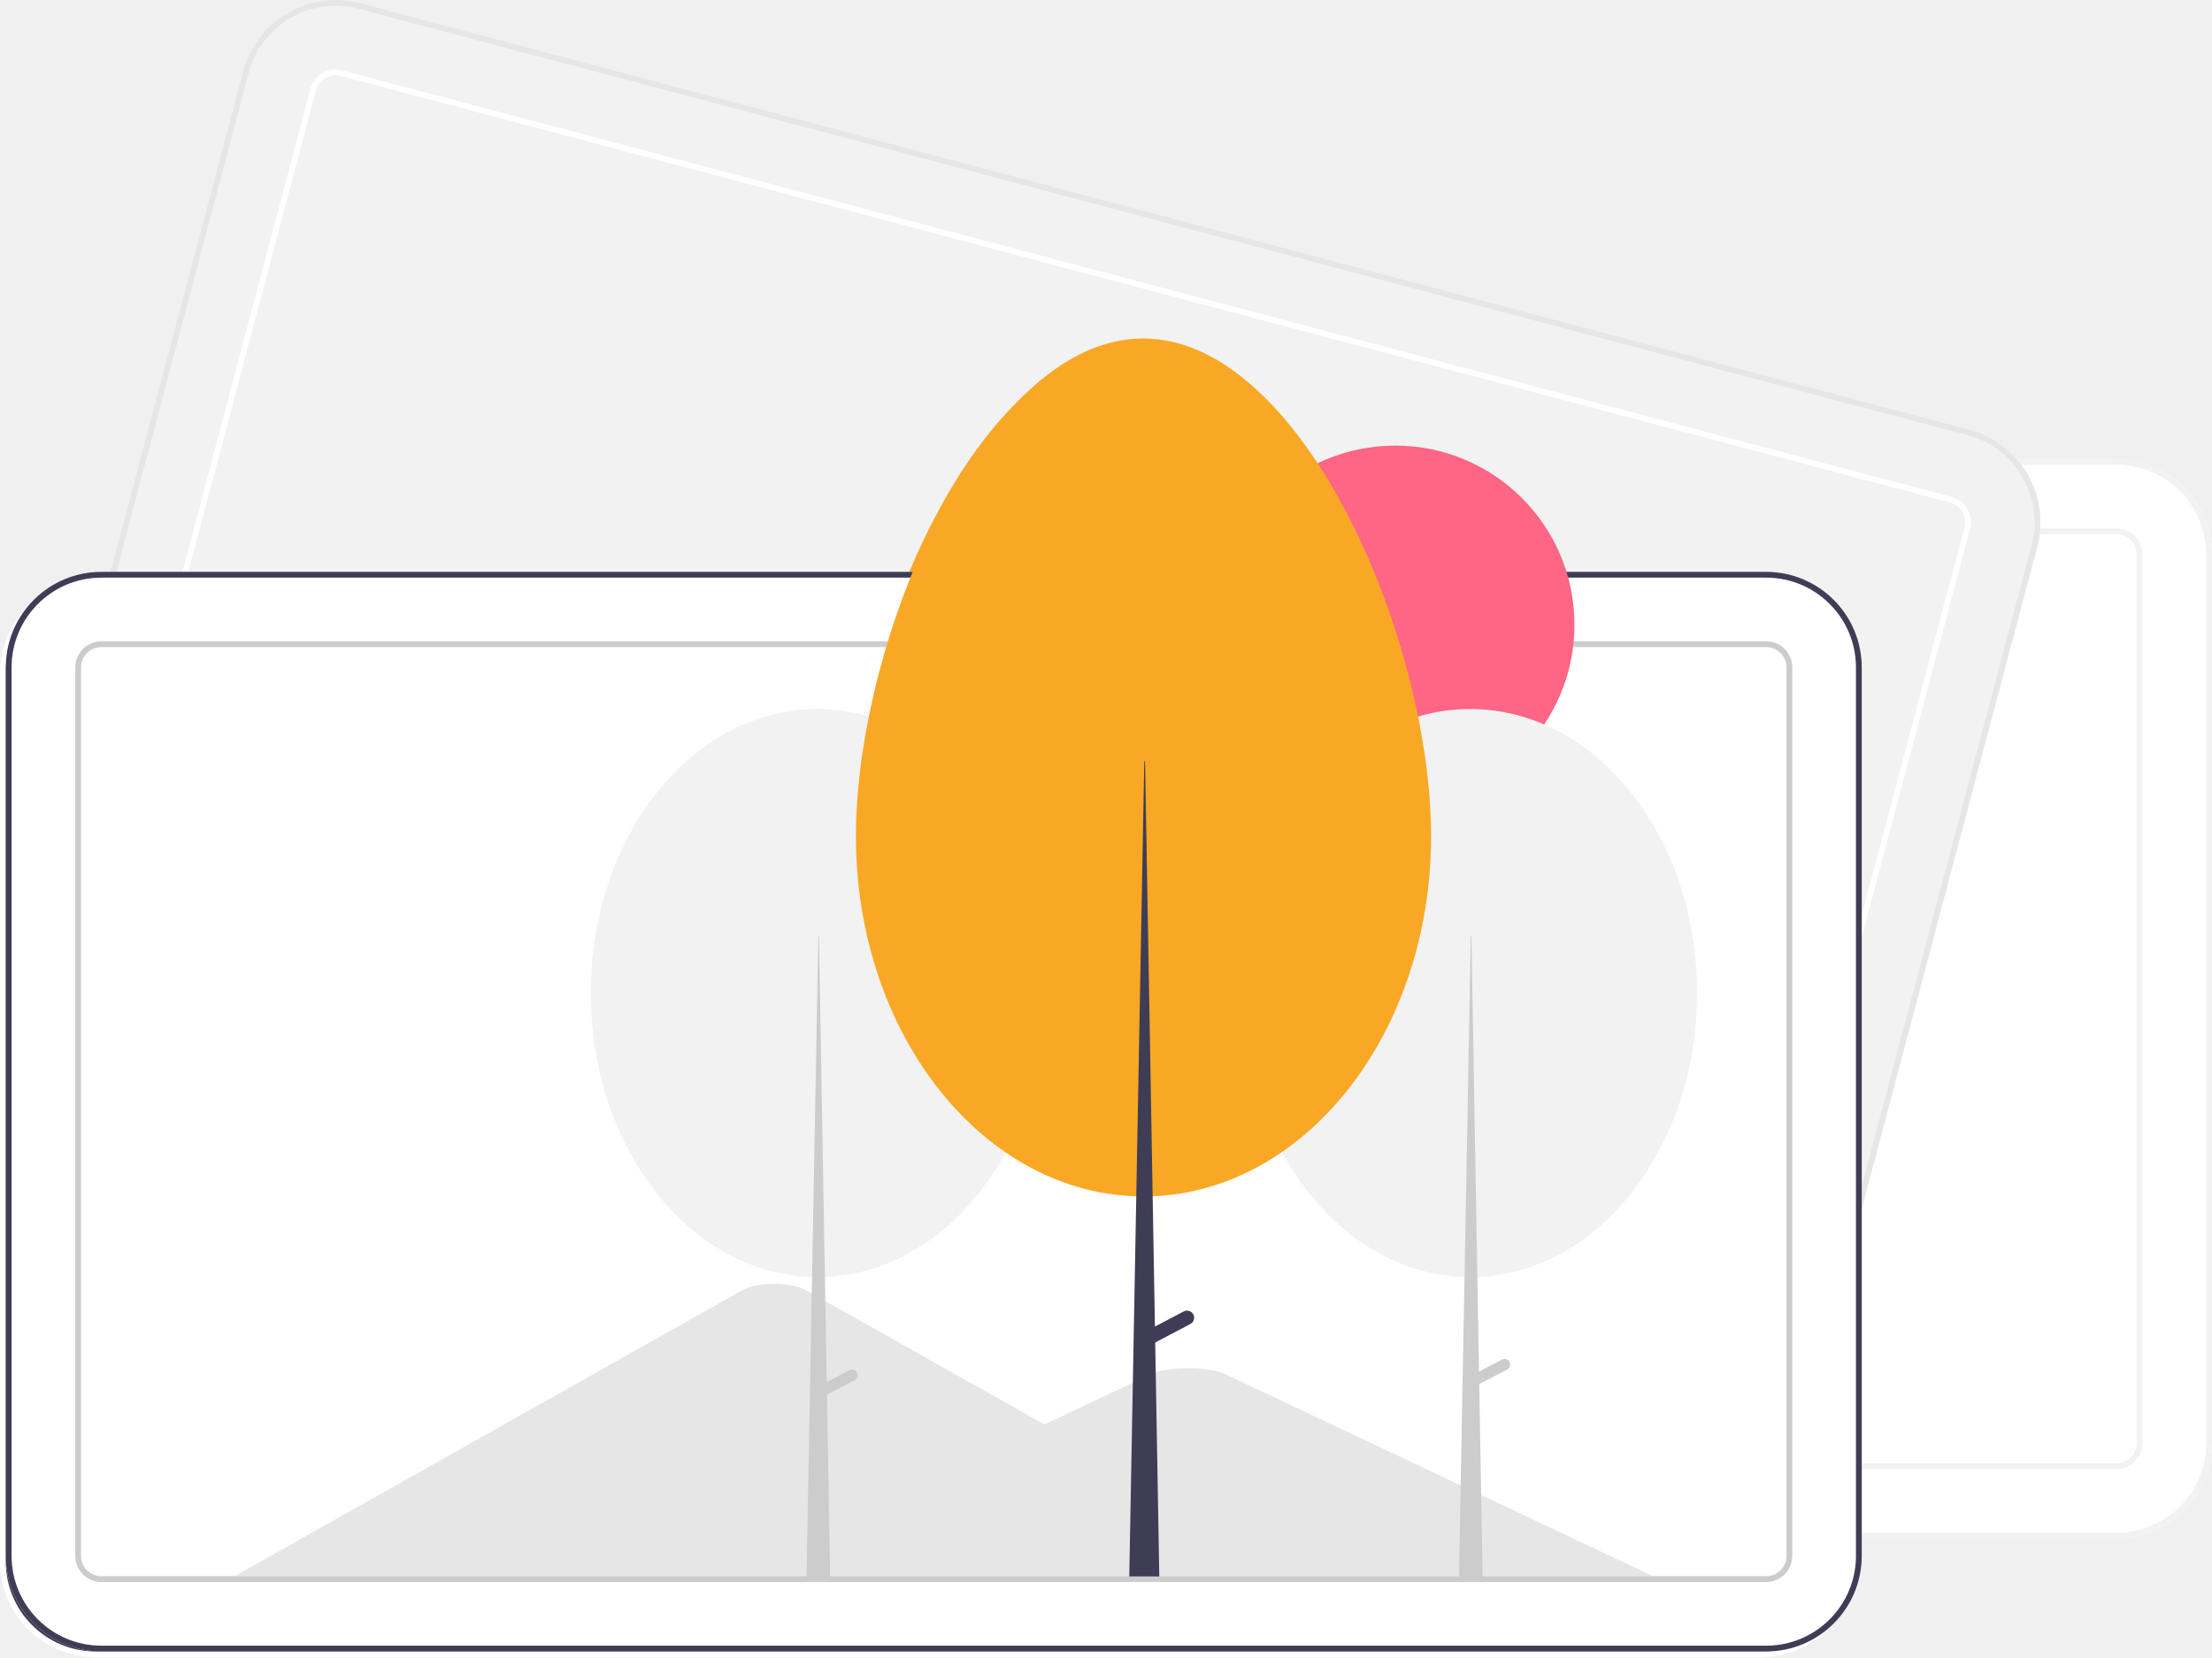
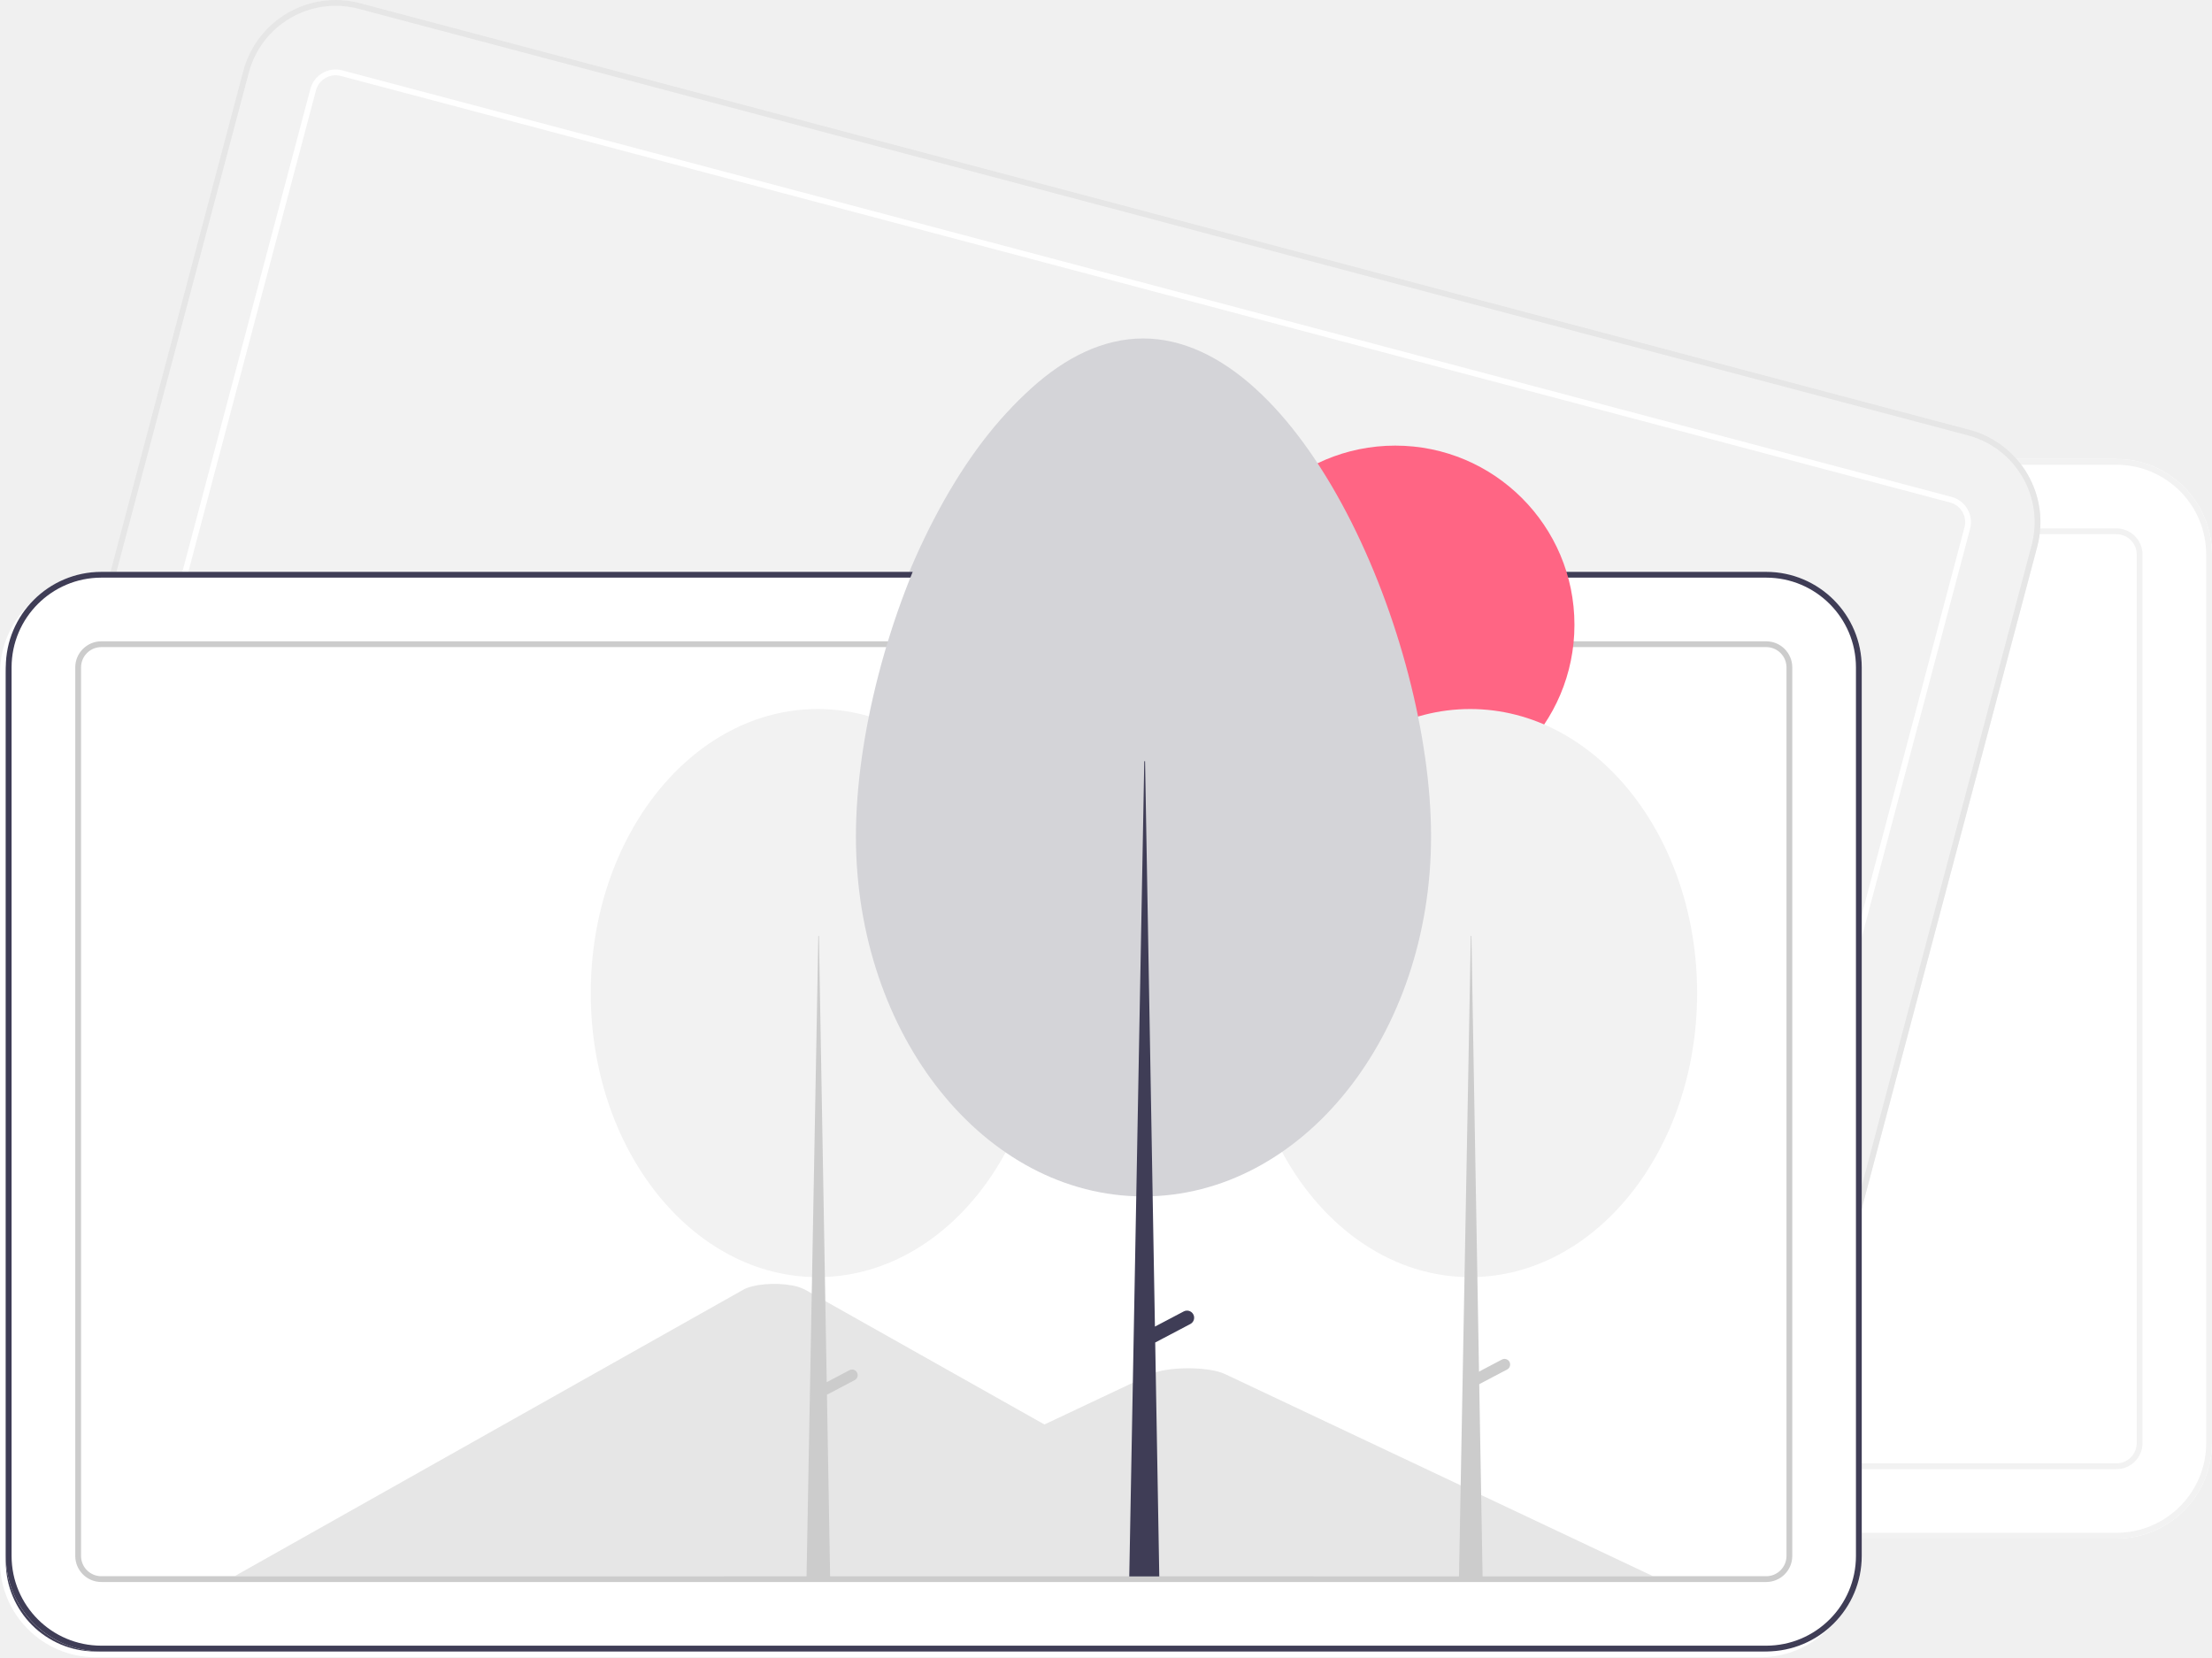
<svg xmlns="http://www.w3.org/2000/svg" data-name="Layer 1" width="764.173" height="572.568" viewBox="0 0 764.173 572.568">
  <path d="M949.086,695.284H373.914a33.037,33.037,0,0,1-33-33v-307a33.037,33.037,0,0,1,33-33H949.086a33.037,33.037,0,0,1,33,33v307A33.037,33.037,0,0,1,949.086,695.284Z" transform="translate(-217.9136 -163.716)" fill="#fff" />
  <path d="M949.086,695.284H373.914a33.037,33.037,0,0,1-33-33v-307a33.037,33.037,0,0,1,33-33H949.086a33.037,33.037,0,0,1,33,33v307A33.037,33.037,0,0,1,949.086,695.284Zm-575.173-371a31.035,31.035,0,0,0-31,31v307a31.035,31.035,0,0,0,31,31H949.086a31.035,31.035,0,0,0,31-31v-307a31.035,31.035,0,0,0-31-31Z" transform="translate(-217.9136 -163.716)" fill="#f2f2f2" />
  <path d="M949.086,671.284H373.914a9.01,9.01,0,0,1-9-9v-307a9.01,9.01,0,0,1,9-9H949.086a9.01,9.01,0,0,1,9,9v307A9.01,9.01,0,0,1,949.086,671.284Zm-575.173-323a7.008,7.008,0,0,0-7,7v307a7.008,7.008,0,0,0,7,7H949.086a7.008,7.008,0,0,0,7-7v-307a7.008,7.008,0,0,0-7-7Z" transform="translate(-217.9136 -163.716)" fill="#f2f2f2" />
  <path d="M802.698,672.747,246.727,525.369a33.037,33.037,0,0,1-23.443-40.354L301.948,188.264a33.037,33.037,0,0,1,40.354-23.443L898.273,312.199a33.037,33.037,0,0,1,23.443,40.354L843.052,649.304A33.037,33.037,0,0,1,802.698,672.747Z" transform="translate(-217.9136 -163.716)" fill="#f2f2f2" />
  <path d="M802.698,672.747,246.727,525.369a33.037,33.037,0,0,1-23.443-40.354L301.948,188.264a33.037,33.037,0,0,1,40.354-23.443L898.273,312.199a33.037,33.037,0,0,1,23.443,40.354L843.052,649.304A33.037,33.037,0,0,1,802.698,672.747ZM341.789,166.755A31.035,31.035,0,0,0,303.881,188.777L225.218,485.528a31.035,31.035,0,0,0,22.022,37.908L803.211,670.813A31.035,31.035,0,0,0,841.119,648.791l78.663-296.751a31.035,31.035,0,0,0-22.022-37.908Z" transform="translate(-217.9136 -163.716)" fill="#e6e6e6" />
  <path d="M808.848,649.548,252.877,502.17a9.01,9.01,0,0,1-6.393-11.006l78.663-296.751a9.01,9.01,0,0,1,11.006-6.393L892.123,335.398a9.01,9.01,0,0,1,6.393,11.006L819.853,643.154A9.01,9.01,0,0,1,808.848,649.548ZM335.64,189.953a7.008,7.008,0,0,0-8.56,4.973L248.417,491.677a7.008,7.008,0,0,0,4.973,8.56L809.36,647.615a7.008,7.008,0,0,0,8.56-4.973l78.663-296.751a7.008,7.008,0,0,0-4.973-8.56Z" transform="translate(-217.9136 -163.716)" fill="#fff" />
  <path d="M826.086,736.284H250.914a33.037,33.037,0,0,1-33-33v-307a33.037,33.037,0,0,1,33-33H826.086a33.037,33.037,0,0,1,33,33v307A33.037,33.037,0,0,1,826.086,736.284Z" transform="translate(-217.9136 -163.716)" fill="#fff" />
  <path d="M669.818,710.284h-371.43c-.465.002-.93-.01-1.388-.036l175.669-98.934c3.345-1.922,10.85-2.599,16.762-1.511a15.183,15.183,0,0,1,4.649,1.511l117.896,66.392,5.648,3.177Z" transform="translate(-217.9136 -163.716)" fill="#e6e6e6" />
  <path d="M787,710.284H465.744l62.253-29.4,4.48-2.118,81.121-38.314c5.318-2.511,18.112-2.667,24.365-.474q.63.224,1.168.474Z" transform="translate(-217.9136 -163.716)" fill="#e6e6e6" />
  <path d="M250.914,365.284a31.035,31.035,0,0,0-31,31v307a31.035,31.035,0,0,0,31,31H826.086a31.035,31.035,0,0,0,31-31v-307a31.035,31.035,0,0,0-31-31Z" transform="translate(-217.9136 -163.716)" fill="#3f3d56" />
  <path d="M826.086,712.284H250.914a9.01,9.01,0,0,1-9-9v-307a9.01,9.01,0,0,1,9-9H826.086a9.01,9.01,0,0,1,9,9v307A9.01,9.01,0,0,1,826.086,712.284Zm-575.173-323a7.008,7.008,0,0,0-7,7v307a7.008,7.008,0,0,0,7,7H826.086a7.008,7.008,0,0,0,7-7v-307a7.008,7.008,0,0,0-7-7Z" transform="translate(-217.9136 -163.716)" fill="#ccc" />
  <circle cx="480.017" cy="217.859" r="61.903" fill="#ff6584" />
  <ellipse cx="505.896" cy="345.099" rx="78.403" ry="98.137" fill="#f2f2f2" />
  <polygon points="506.112 325.365 506.327 325.365 510.204 547.65 502.019 547.65 506.112 325.365" fill="#ccc" />
  <path d="M737.398,636.241v0a1.939,1.939,0,0,1-.812,2.618l-11.245,5.92-1.806-3.431,11.245-5.92A1.939,1.939,0,0,1,737.398,636.241Z" transform="translate(-217.9136 -163.716)" fill="#ccc" />
  <ellipse cx="280.49" cy="345.099" rx="78.403" ry="98.137" fill="#f2f2f2" />
  <path d="M511.991,639.916v-0a1.939,1.939,0,0,0-2.619-.812l-7.85,4.133-2.689-154.156h-.215l-4.092,222.286H502.711l-1.113-63.788,9.581-5.044A1.939,1.939,0,0,0,511.991,639.916Z" transform="translate(-217.9136 -163.716)" fill="#ccc" />
-   <path d="M610.834,282.653c54.867,0,99.463,103.382,99.463,172.059s-44.478,124.35-99.345,124.35S511.606,523.389,511.606,454.712,555.967,282.653,610.834,282.653Z" transform="translate(-217.9136 -163.716)" fill="#f9a826" />
+   <path d="M610.834,282.653c54.867,0,99.463,103.382,99.463,172.059s-44.478,124.35-99.345,124.35S511.606,523.389,511.606,454.712,555.967,282.653,610.834,282.653Z" transform="translate(-217.9136 -163.716)" fill="#d4d4d8" />
  <path d="M628.168,619.831a2.456,2.456,0,0,0-3.317-1.029l-9.947,5.237-3.407-195.332h-.273L606.039,710.366h10.371l-1.41-80.826,12.14-6.391A2.456,2.456,0,0,0,628.168,619.831Z" transform="translate(-217.9136 -163.716)" fill="#3f3d56" />
  <path d="M828.086,734.284H252.914a33.037,33.037,0,0,1-33-33v-307a33.037,33.037,0,0,1,33-33H828.086a33.037,33.037,0,0,1,33,33v307A33.037,33.037,0,0,1,828.086,734.284Z" transform="translate(-217.9136 -163.716)" fill="#fff" />
  <path d="M671.818,708.284h-371.43c-.465.002-.93-.01-1.388-.036l175.669-98.934c3.345-1.922,10.85-2.599,16.762-1.511a15.183,15.183,0,0,1,4.649,1.511l117.896,66.392,5.648,3.177Z" transform="translate(-217.9136 -163.716)" fill="#e6e6e6" />
  <path d="M789,708.284H467.744l62.253-29.4,4.48-2.118,81.121-38.314c5.318-2.511,18.112-2.667,24.365-.474q.63.224,1.168.474Z" transform="translate(-217.9136 -163.716)" fill="#e6e6e6" />
  <path d="M828.086,734.284H252.914a33.037,33.037,0,0,1-33-33v-307a33.037,33.037,0,0,1,33-33H828.086a33.037,33.037,0,0,1,33,33v307A33.037,33.037,0,0,1,828.086,734.284Zm-575.173-371a31.035,31.035,0,0,0-31,31v307a31.035,31.035,0,0,0,31,31H828.086a31.035,31.035,0,0,0,31-31v-307a31.035,31.035,0,0,0-31-31Z" transform="translate(-217.9136 -163.716)" fill="#3f3d56" />
  <path d="M828.086,710.284H252.914a9.01,9.01,0,0,1-9-9v-307a9.01,9.01,0,0,1,9-9H828.086a9.01,9.01,0,0,1,9,9v307A9.01,9.01,0,0,1,828.086,710.284Zm-575.173-323a7.008,7.008,0,0,0-7,7v307a7.008,7.008,0,0,0,7,7H828.086a7.008,7.008,0,0,0,7-7v-307a7.008,7.008,0,0,0-7-7Z" transform="translate(-217.9136 -163.716)" fill="#ccc" />
  <circle cx="482.017" cy="215.859" r="61.903" fill="#ff6584" />
  <ellipse cx="507.896" cy="343.099" rx="78.403" ry="98.137" fill="#f2f2f2" />
  <polygon points="508.112 323.365 508.327 323.365 512.204 545.65 504.019 545.65 508.112 323.365" fill="#ccc" />
  <path d="M739.398,634.241v0a1.939,1.939,0,0,1-.812,2.618l-11.245,5.92-1.806-3.431,11.245-5.92A1.939,1.939,0,0,1,739.398,634.241Z" transform="translate(-217.9136 -163.716)" fill="#ccc" />
  <ellipse cx="282.49" cy="343.099" rx="78.403" ry="98.137" fill="#f2f2f2" />
  <path d="M513.991,637.916v-0a1.939,1.939,0,0,0-2.619-.812l-7.85,4.133-2.689-154.156h-.215l-4.092,222.286H504.711l-1.113-63.788,9.581-5.044A1.939,1.939,0,0,0,513.991,637.916Z" transform="translate(-217.9136 -163.716)" fill="#ccc" />
-   <path d="M612.834,280.653c54.867,0,99.463,103.382,99.463,172.059s-44.478,124.35-99.345,124.35S513.606,521.389,513.606,452.712,557.967,280.653,612.834,280.653Z" transform="translate(-217.9136 -163.716)" fill="#f9a826" />
+   <path d="M612.834,280.653c54.867,0,99.463,103.382,99.463,172.059s-44.478,124.35-99.345,124.35S513.606,521.389,513.606,452.712,557.967,280.653,612.834,280.653Z" transform="translate(-217.9136 -163.716)" fill="#d4d4d8" />
  <path d="M630.168,617.831a2.456,2.456,0,0,0-3.317-1.029l-9.947,5.237-3.407-195.332h-.273L608.039,708.366h10.371l-1.41-80.826,12.14-6.391A2.456,2.456,0,0,0,630.168,617.831Z" transform="translate(-217.9136 -163.716)" fill="#3f3d56" />
</svg>
